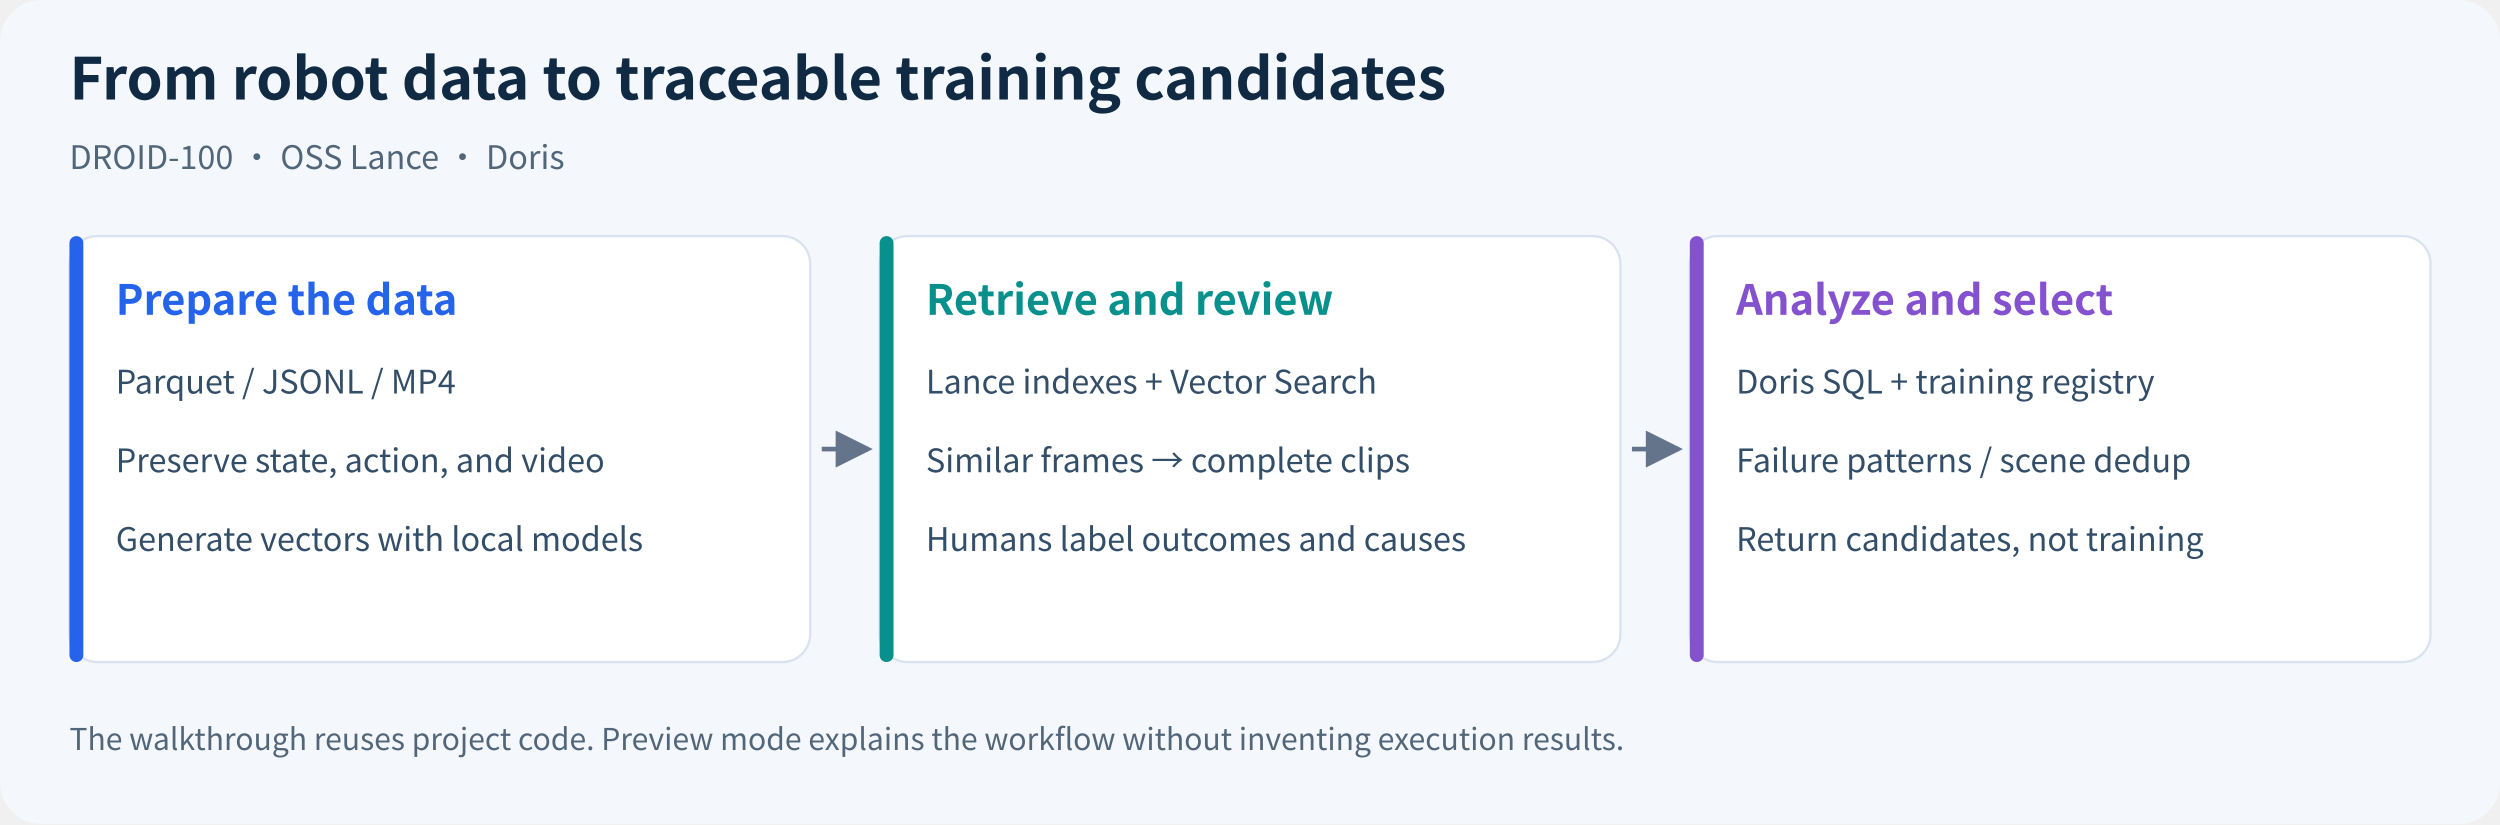
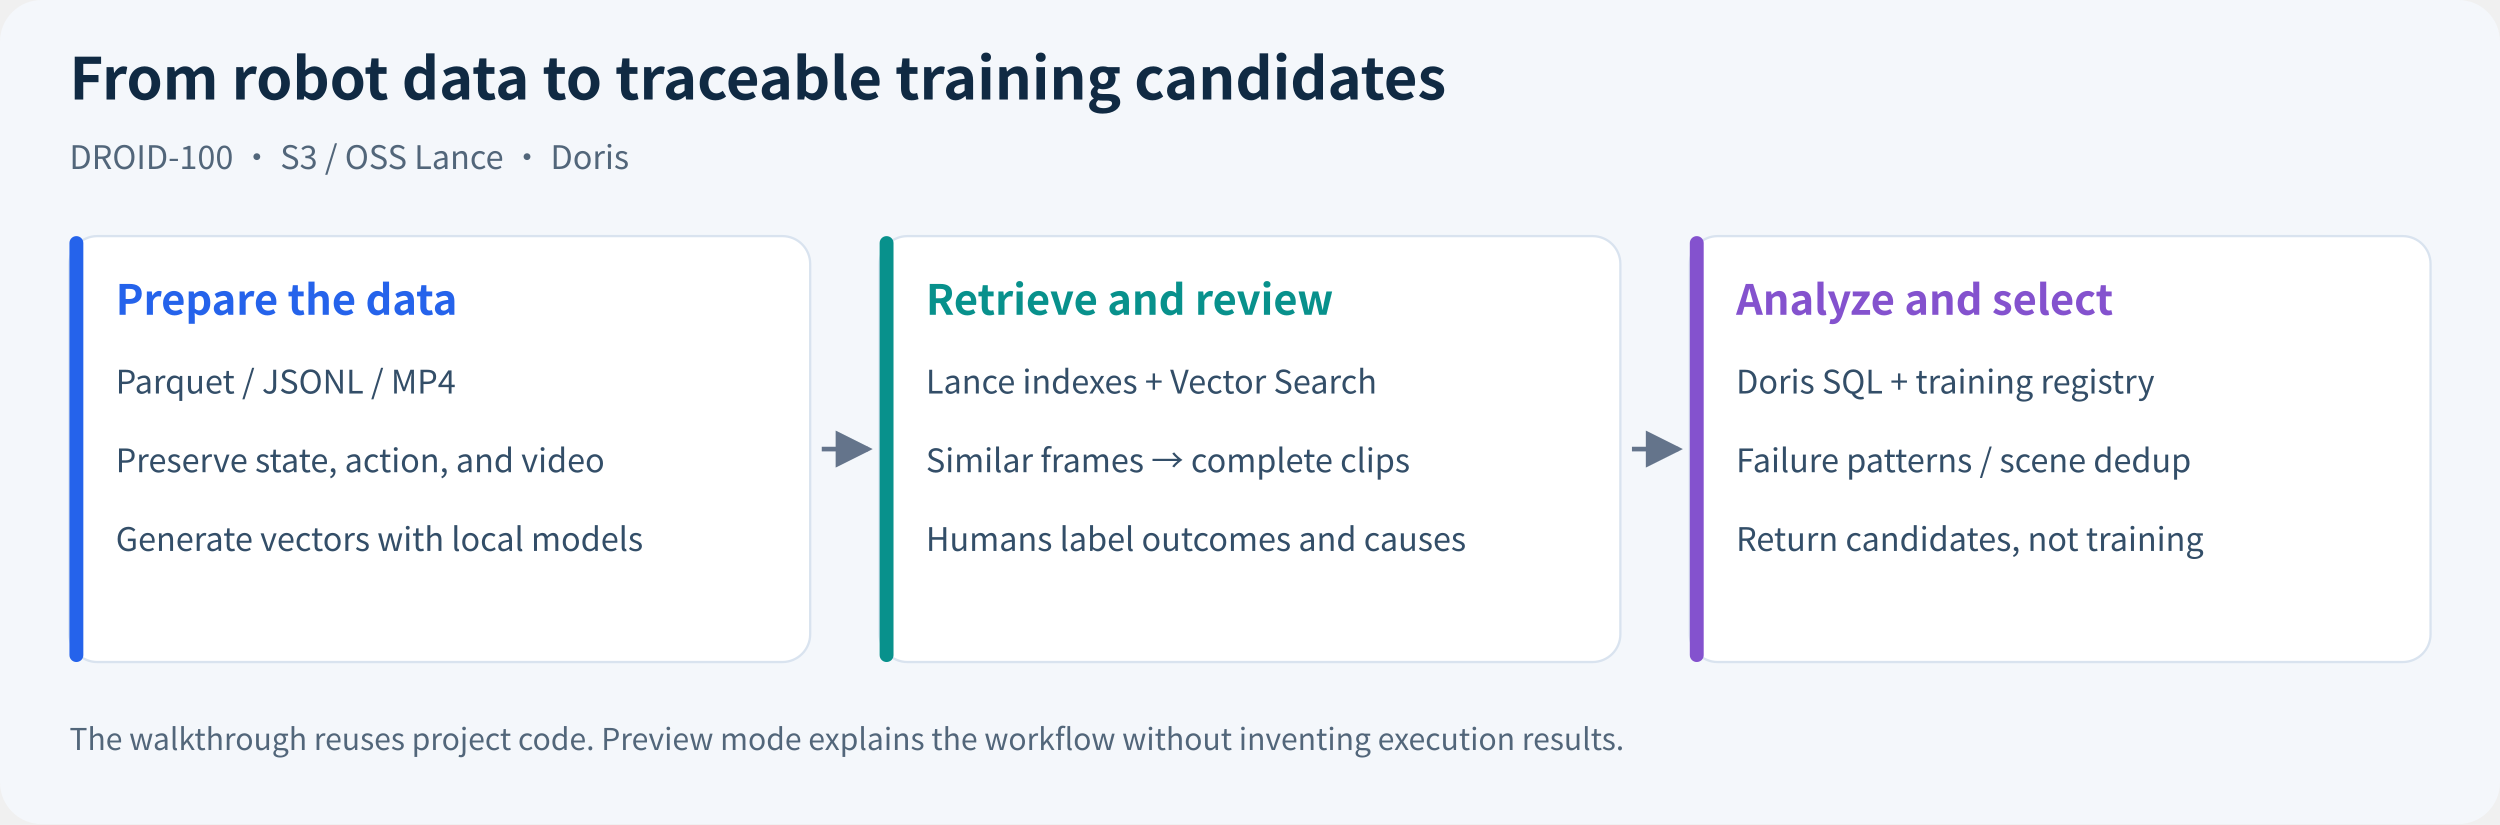
<svg xmlns="http://www.w3.org/2000/svg" viewBox="0 0 1080 356" width="1080" role="img" aria-labelledby="title desc">
  <defs>
    <marker id="arrow" markerWidth="8" markerHeight="8" refX="7" refY="4" orient="auto">
      <path d="M0,0 L8,4 L0,8" fill="#64748b" />
    </marker>
  </defs>
  <rect width="1080" height="356" rx="18" fill="#f4f7fb" />
  <g font-family="Noto Sans CJK SC,Microsoft YaHei,Arial,sans-serif">
    <text x="30" y="43" font-size="25" font-weight="700" fill="#102a43">From robot data to traceable training candidates</text>
-     <text x="30" y="73" font-size="14" fill="#52667a">DROID-100 · OSS Lance · Doris</text>
+     <text x="30" y="73" font-size="14" fill="#52667a">DROID-100 · S3 / OSS Lance · Doris</text>
    <rect x="30" y="102" width="320" height="184" rx="12" fill="white" stroke="#d9e3ef" />
    <rect x="30" y="102" width="6" height="184" rx="3" fill="#2563eb" />
    <text x="50" y="136" font-size="18" font-weight="700" fill="#2563eb">Prepare the data</text>
    <text x="50" y="170" font-size="14" font-weight="400" fill="#334e68">Parquet / JSONL / MP4</text>
    <text x="50" y="204" font-size="14" font-weight="400" fill="#334e68">Preserve state, action, and video</text>
    <text x="50" y="238" font-size="14" font-weight="400" fill="#334e68">Generate vectors with local models</text>
    <path d="M355,194 H375" stroke="#64748b" stroke-width="2" marker-end="url(#arrow)" />
    <rect x="380" y="102" width="320" height="184" rx="12" fill="white" stroke="#d9e3ef" />
    <rect x="380" y="102" width="6" height="184" rx="3" fill="#08918c" />
    <text x="400" y="136" font-size="18" font-weight="700" fill="#08918c">Retrieve and review</text>
    <text x="400" y="170" font-size="14" font-weight="400" fill="#334e68">Lance indexes + Vector Search</text>
    <text x="400" y="204" font-size="14" font-weight="400" fill="#334e68">Similar frames → complete clips</text>
    <text x="400" y="238" font-size="14" font-weight="400" fill="#334e68">Humans label outcomes and causes</text>
    <path d="M705,194 H725" stroke="#64748b" stroke-width="2" marker-end="url(#arrow)" />
    <rect x="730" y="102" width="320" height="184" rx="12" fill="white" stroke="#d9e3ef" />
    <rect x="730" y="102" width="6" height="184" rx="3" fill="#8452ce" />
    <text x="750" y="136" font-size="18" font-weight="700" fill="#8452ce">Analyze and select</text>
    <text x="750" y="170" font-size="14" font-weight="400" fill="#334e68">Doris SQL + training registry</text>
    <text x="750" y="204" font-size="14" font-weight="400" fill="#334e68">Failure patterns / scene dedup</text>
    <text x="750" y="238" font-size="14" font-weight="400" fill="#334e68">Return candidates, not training</text>
    <text x="30" y="324" font-size="13" fill="#52667a">The walkthrough reuses project code. Preview mode explains the workflow without inventing execution results.</text>
  </g>
</svg>
